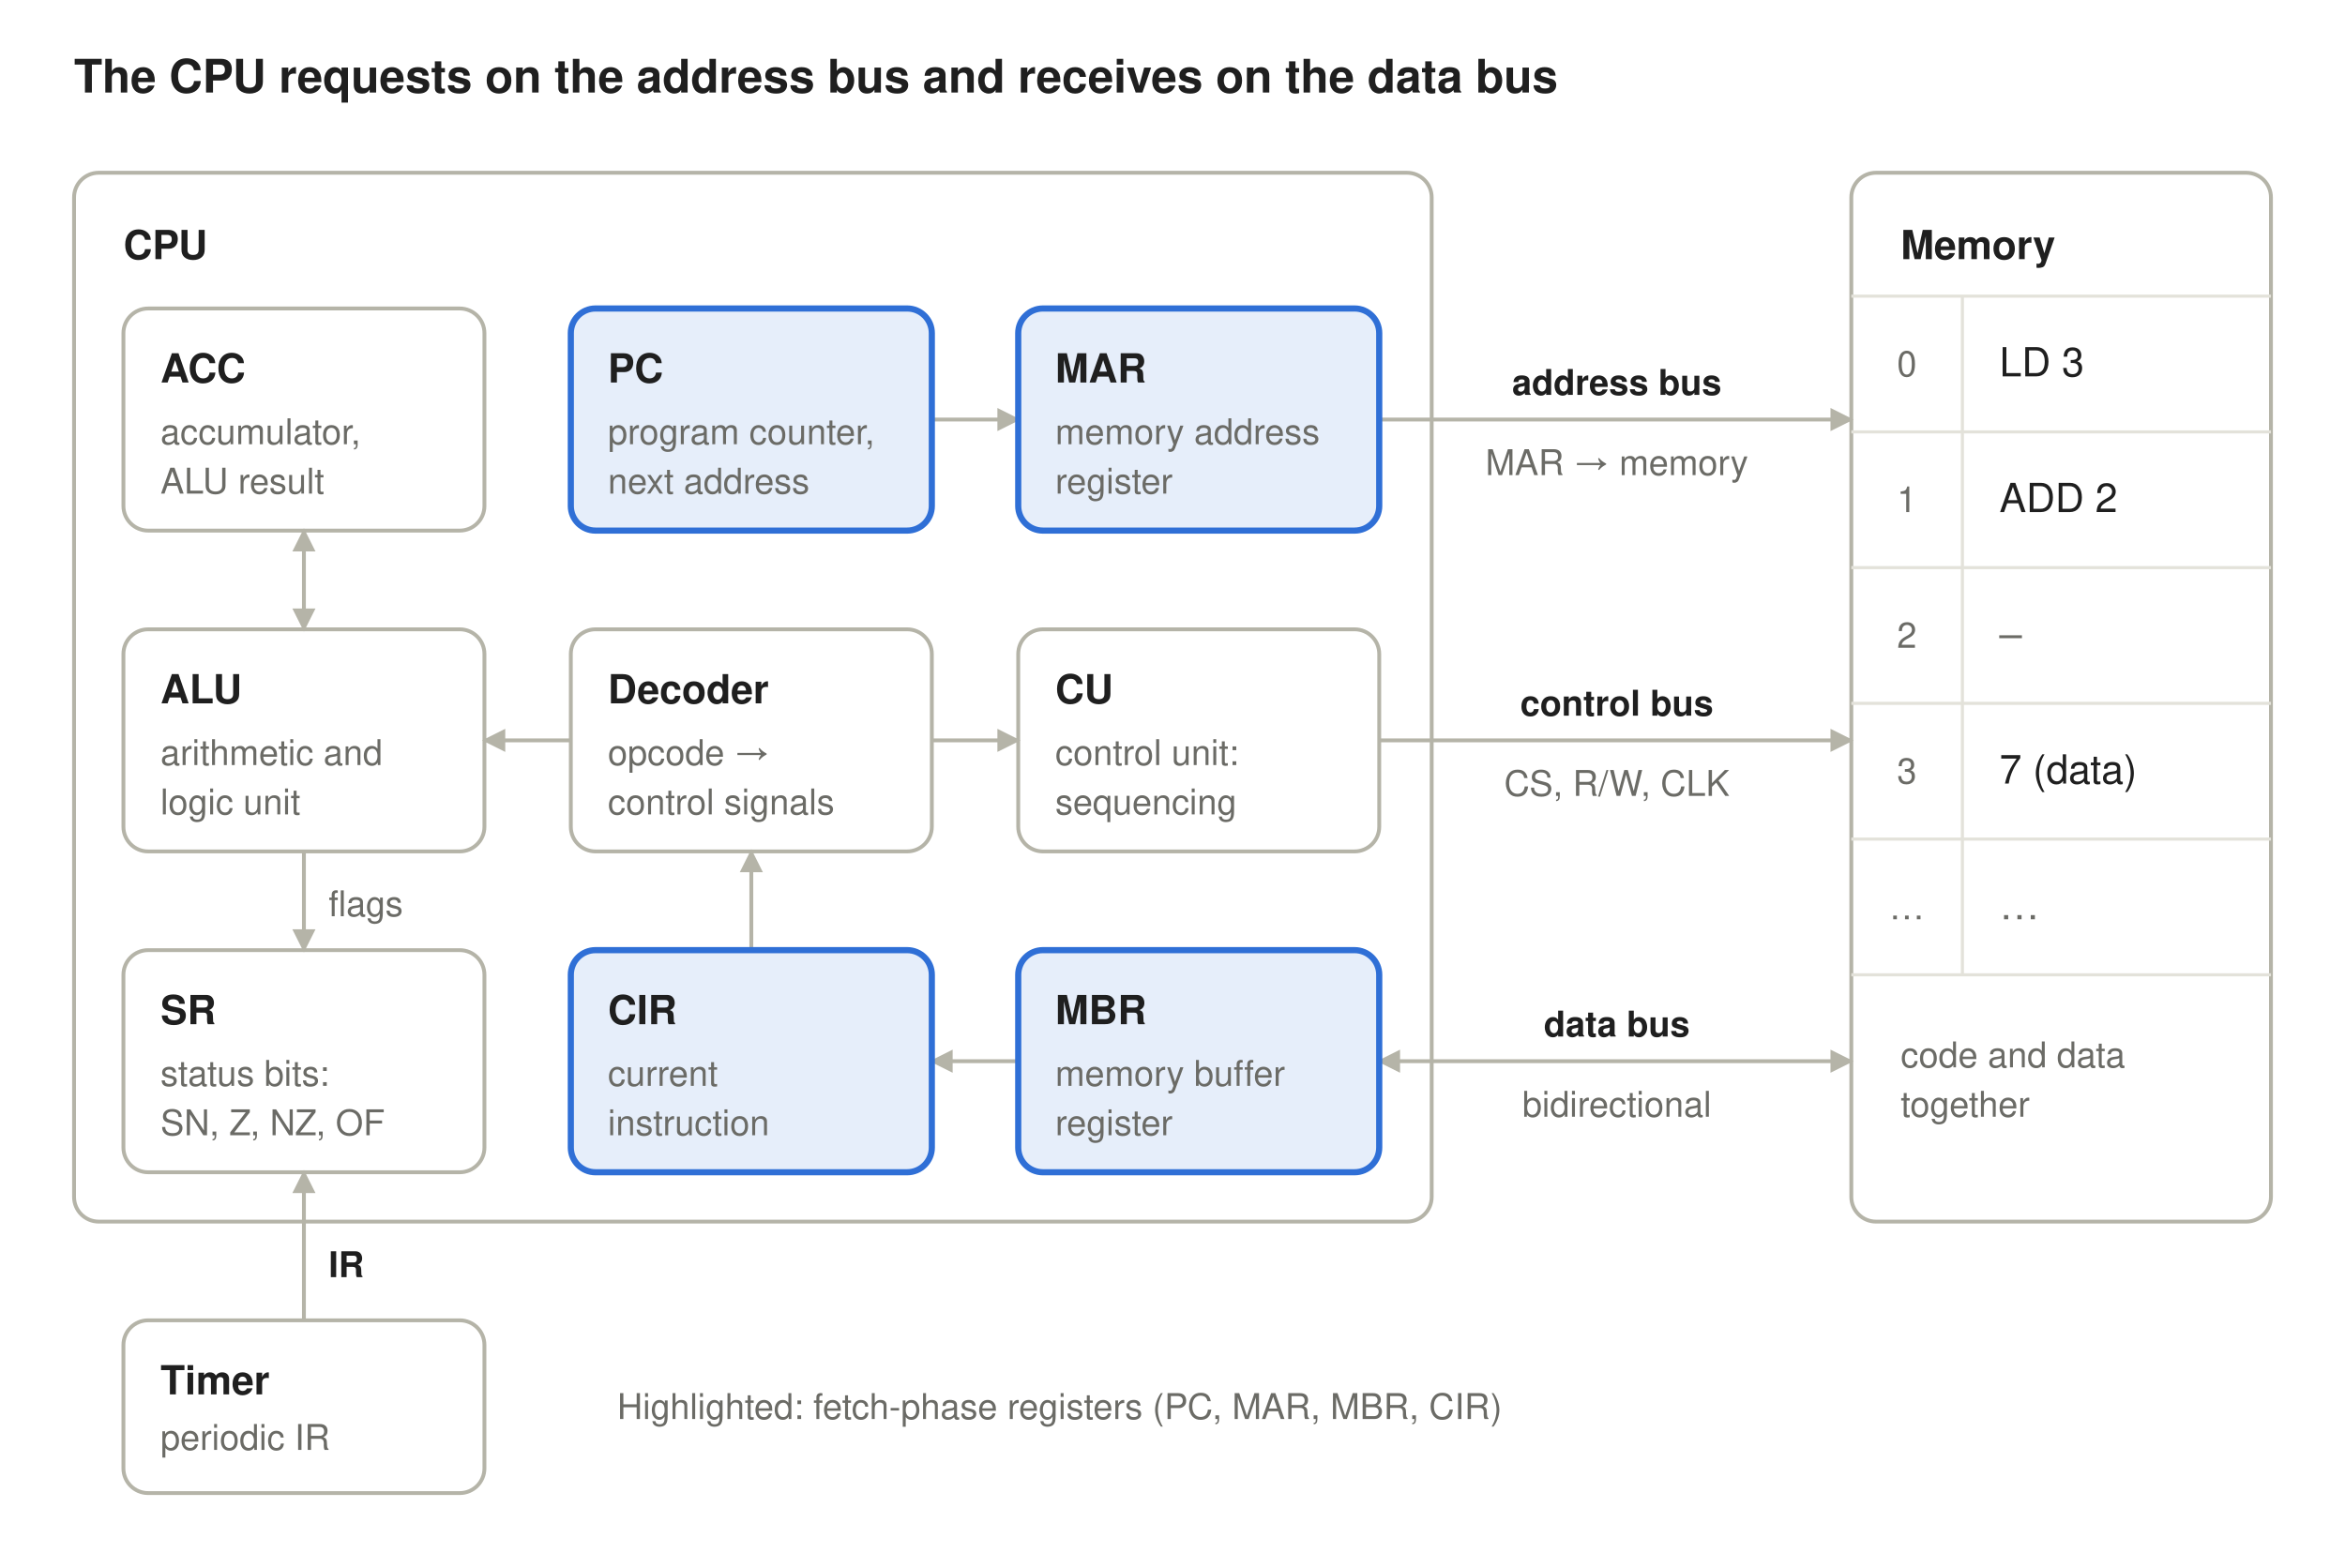
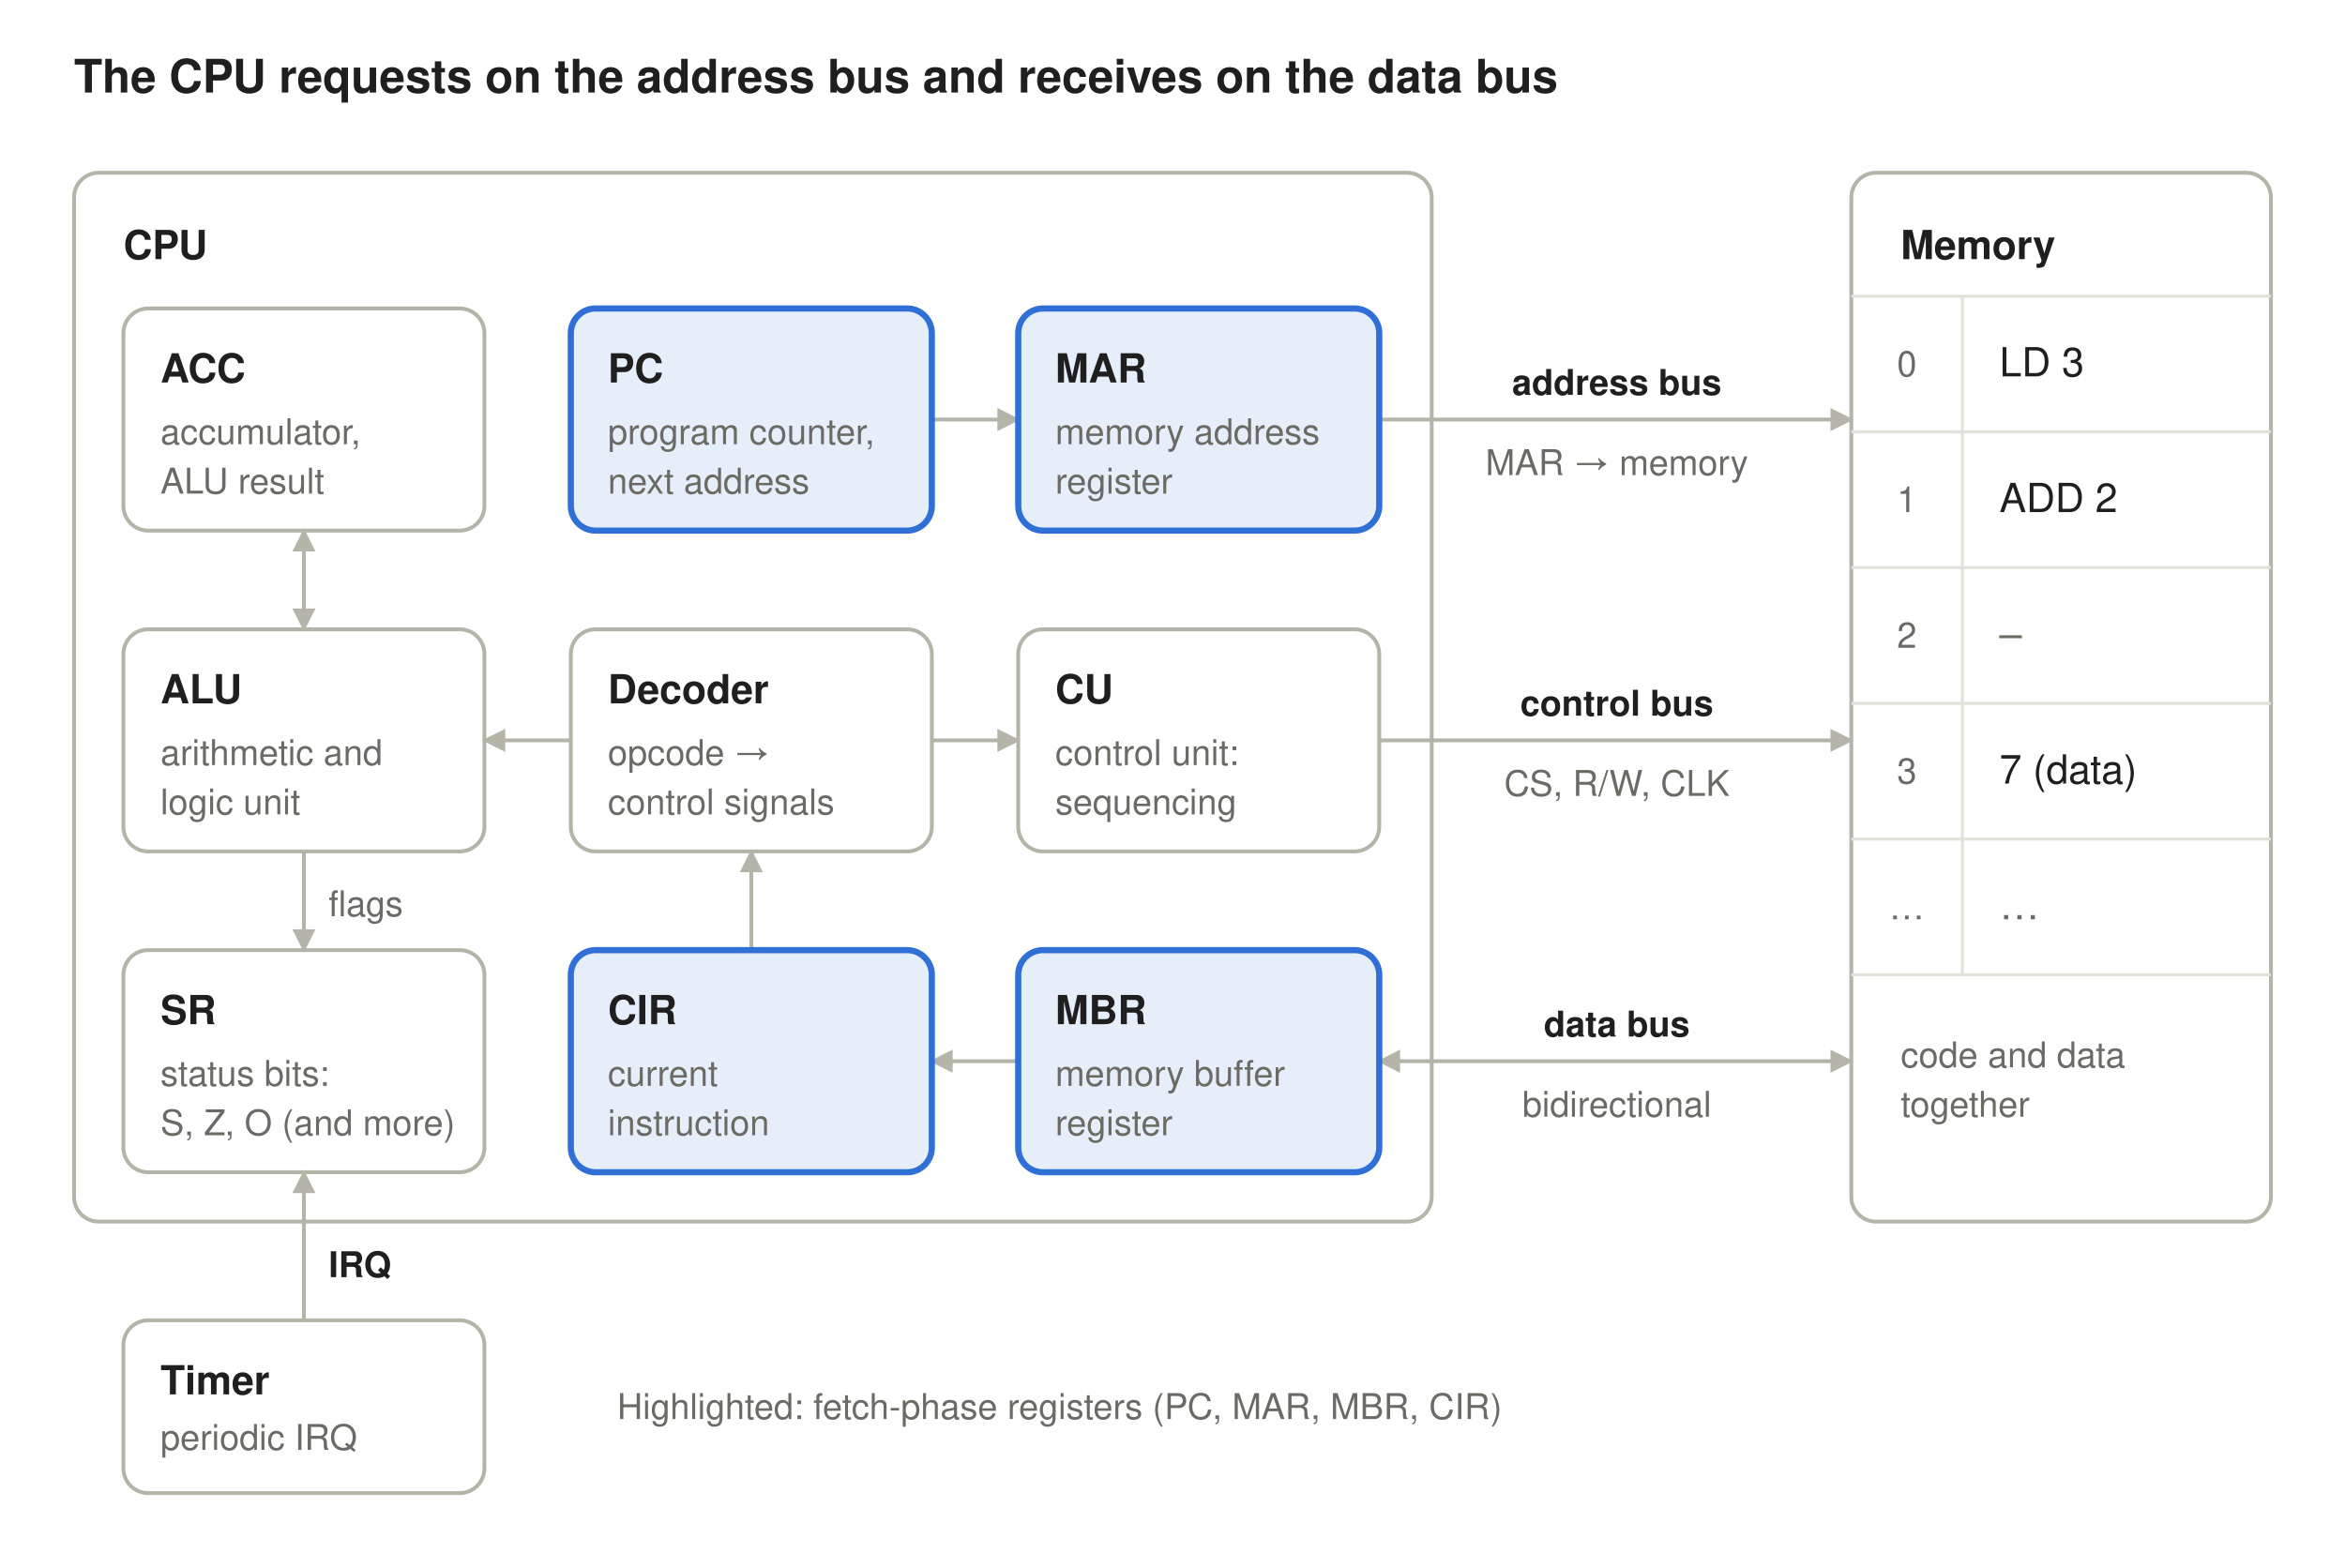
<svg xmlns="http://www.w3.org/2000/svg" viewBox="0 0 760 508" width="760" height="508" role="img" aria-label="The CPU requests on the address bus and receives on the data bus">
  <style>
  .ink{fill:#1f1f1f}.quiet{fill:#6b6b66}.edge{stroke:#b5b4a8}.edgef{fill:#b5b4a8}
  .grid{stroke:#e3e2da}.acc{stroke:#2f6fd6}.accf{fill:#2f6fd6;fill-opacity:.12}
  text{font-family:-apple-system,BlinkMacSystemFont,'Segoe UI',Helvetica,Arial,sans-serif}
  @media (prefers-color-scheme: dark){
    .ink{fill:#e8e8e3}.quiet{fill:#a3a39c}.edge{stroke:#6f6e66}.edgef{fill:#6f6e66}
    .grid{stroke:#3a3a35}.acc{stroke:#5b93ef}.accf{fill:#5b93ef;fill-opacity:.18}
  }
</style>
  <defs>
    <marker id="arch" viewBox="0 0 10 10" refX="9" refY="5" markerWidth="6" markerHeight="6" orient="auto-start-reverse">
      <path d="M0 0L10 5L0 10z" class="edgef" />
    </marker>
  </defs>
  <text x="24" y="30" font-size="15" font-weight="600" class="ink" text-anchor="start">The CPU requests on the address bus and receives on the data bus</text>
  <rect x="24" y="56" width="440" height="340" rx="8" fill="none" class="edge" stroke-width="1.25" />
  <text x="40" y="84" font-size="13" font-weight="600" class="ink" text-anchor="start">CPU</text>
  <path d="M302 136.0H330" fill="none" class="edge" stroke-width="1.25" marker-end="url(#arch)" />
  <path d="M330 344.0H302" fill="none" class="edge" stroke-width="1.25" marker-end="url(#arch)" />
  <path d="M243.5 308V276" fill="none" class="edge" stroke-width="1.25" marker-end="url(#arch)" />
  <path d="M185 240.0H157" fill="none" class="edge" stroke-width="1.25" marker-end="url(#arch)" />
  <path d="M302 240.0H330" fill="none" class="edge" stroke-width="1.25" marker-end="url(#arch)" />
  <path d="M98.5 172V204" fill="none" class="edge" stroke-width="1.25" marker-end="url(#arch)" marker-start="url(#arch)" />
  <path d="M98.5 276V308" fill="none" class="edge" stroke-width="1.25" marker-end="url(#arch)" />
  <path d="M98.5 428V380" fill="none" class="edge" stroke-width="1.25" marker-end="url(#arch)" />
  <path d="M447 136.0H600" fill="none" class="edge" stroke-width="1.25" marker-end="url(#arch)" />
  <path d="M447 240.0H600" fill="none" class="edge" stroke-width="1.25" marker-end="url(#arch)" />
  <path d="M447 344.0H600" fill="none" class="edge" stroke-width="1.25" marker-end="url(#arch)" marker-start="url(#arch)" />
  <text x="524" y="128.0" font-size="11.5" font-weight="600" class="ink" text-anchor="middle">address bus</text>
  <text x="524" y="154.0" font-size="11.5" font-weight="400" class="quiet" text-anchor="middle">MAR → memory</text>
  <text x="524" y="232.0" font-size="11.5" font-weight="600" class="ink" text-anchor="middle">control bus</text>
  <text x="524" y="258.0" font-size="11.5" font-weight="400" class="quiet" text-anchor="middle">CS, R/W, CLK</text>
  <text x="524" y="336.0" font-size="11.5" font-weight="600" class="ink" text-anchor="middle">data bus</text>
  <text x="524" y="362.0" font-size="11.5" font-weight="400" class="quiet" text-anchor="middle">bidirectional</text>
  <rect x="40" y="100" width="117" height="72" rx="8" fill="none" class="edge" stroke-width="1.25" />
  <text x="52" y="124" font-size="13" font-weight="600" class="ink" text-anchor="start">ACC</text>
  <text x="52" y="144" font-size="11.5" font-weight="400" class="quiet" text-anchor="start">accumulator,</text>
  <text x="52" y="160" font-size="11.5" font-weight="400" class="quiet" text-anchor="start">ALU result</text>
  <rect x="185" y="100" width="117" height="72" rx="8" class="accf" />
  <rect x="185" y="100" width="117" height="72" rx="8" fill="none" class="acc" stroke-width="2" />
  <text x="197" y="124" font-size="13" font-weight="600" class="ink" text-anchor="start">PC</text>
  <text x="197" y="144" font-size="11.5" font-weight="400" class="quiet" text-anchor="start">program counter,</text>
  <text x="197" y="160" font-size="11.5" font-weight="400" class="quiet" text-anchor="start">next address</text>
  <rect x="330" y="100" width="117" height="72" rx="8" class="accf" />
  <rect x="330" y="100" width="117" height="72" rx="8" fill="none" class="acc" stroke-width="2" />
  <text x="342" y="124" font-size="13" font-weight="600" class="ink" text-anchor="start">MAR</text>
  <text x="342" y="144" font-size="11.5" font-weight="400" class="quiet" text-anchor="start">memory address</text>
  <text x="342" y="160" font-size="11.5" font-weight="400" class="quiet" text-anchor="start">register</text>
  <rect x="40" y="204" width="117" height="72" rx="8" fill="none" class="edge" stroke-width="1.25" />
  <text x="52" y="228" font-size="13" font-weight="600" class="ink" text-anchor="start">ALU</text>
  <text x="52" y="248" font-size="11.5" font-weight="400" class="quiet" text-anchor="start">arithmetic and</text>
  <text x="52" y="264" font-size="11.5" font-weight="400" class="quiet" text-anchor="start">logic unit</text>
  <rect x="185" y="204" width="117" height="72" rx="8" fill="none" class="edge" stroke-width="1.25" />
  <text x="197" y="228" font-size="13" font-weight="600" class="ink" text-anchor="start">Decoder</text>
  <text x="197" y="248" font-size="11.5" font-weight="400" class="quiet" text-anchor="start">opcode →</text>
  <text x="197" y="264" font-size="11.5" font-weight="400" class="quiet" text-anchor="start">control signals</text>
  <rect x="330" y="204" width="117" height="72" rx="8" fill="none" class="edge" stroke-width="1.25" />
  <text x="342" y="228" font-size="13" font-weight="600" class="ink" text-anchor="start">CU</text>
  <text x="342" y="248" font-size="11.5" font-weight="400" class="quiet" text-anchor="start">control unit:</text>
  <text x="342" y="264" font-size="11.5" font-weight="400" class="quiet" text-anchor="start">sequencing</text>
  <rect x="40" y="308" width="117" height="72" rx="8" fill="none" class="edge" stroke-width="1.25" />
  <text x="52" y="332" font-size="13" font-weight="600" class="ink" text-anchor="start">SR</text>
  <text x="52" y="352" font-size="11.5" font-weight="400" class="quiet" text-anchor="start">status bits:</text>
-   <text x="52" y="368" font-size="11.5" font-weight="400" class="quiet" text-anchor="start">SN, Z, NZ, OF</text>
+   <text x="52" y="368" font-size="11.5" font-weight="400" class="quiet" text-anchor="start">S, Z, O (and more)</text>
  <rect x="185" y="308" width="117" height="72" rx="8" class="accf" />
  <rect x="185" y="308" width="117" height="72" rx="8" fill="none" class="acc" stroke-width="2" />
  <text x="197" y="332" font-size="13" font-weight="600" class="ink" text-anchor="start">CIR</text>
  <text x="197" y="352" font-size="11.5" font-weight="400" class="quiet" text-anchor="start">current</text>
  <text x="197" y="368" font-size="11.5" font-weight="400" class="quiet" text-anchor="start">instruction</text>
  <rect x="330" y="308" width="117" height="72" rx="8" class="accf" />
  <rect x="330" y="308" width="117" height="72" rx="8" fill="none" class="acc" stroke-width="2" />
  <text x="342" y="332" font-size="13" font-weight="600" class="ink" text-anchor="start">MBR</text>
  <text x="342" y="352" font-size="11.5" font-weight="400" class="quiet" text-anchor="start">memory buffer</text>
  <text x="342" y="368" font-size="11.5" font-weight="400" class="quiet" text-anchor="start">register</text>
  <text x="106.5" y="297" font-size="11.5" font-weight="400" class="quiet" text-anchor="start">flags</text>
-   <text x="106.5" y="414" font-size="11.5" font-weight="600" class="ink" text-anchor="start">IR</text>
+   <text x="106.5" y="414" font-size="11.5" font-weight="600" class="ink" text-anchor="start">IRQ</text>
  <rect x="40" y="428" width="117" height="56" rx="8" fill="none" class="edge" stroke-width="1.25" />
  <text x="52" y="452" font-size="13" font-weight="600" class="ink" text-anchor="start">Timer</text>
-   <text x="52" y="470" font-size="11.5" font-weight="400" class="quiet" text-anchor="start">periodic IR</text>
+   <text x="52" y="470" font-size="11.5" font-weight="400" class="quiet" text-anchor="start">periodic IRQ</text>
  <rect x="600" y="56" width="136" height="340" rx="8" fill="none" class="edge" stroke-width="1.25" />
  <line x1="636" y1="96" x2="636" y2="316" class="grid" />
  <line x1="600" y1="96" x2="736" y2="96" class="grid" />
  <line x1="600" y1="140" x2="736" y2="140" class="grid" />
  <line x1="600" y1="184" x2="736" y2="184" class="grid" />
  <line x1="600" y1="228" x2="736" y2="228" class="grid" />
  <line x1="600" y1="272" x2="736" y2="272" class="grid" />
  <line x1="600" y1="316" x2="736" y2="316" class="grid" />
  <text x="616" y="84" font-size="13" font-weight="600" class="ink" text-anchor="start">Memory</text>
  <text x="618" y="122" font-size="11.5" font-weight="400" class="quiet" text-anchor="middle">0</text>
  <text x="648" y="122" font-size="13" font-weight="400" class="ink" text-anchor="start">LD 3</text>
  <text x="618" y="166" font-size="11.5" font-weight="400" class="quiet" text-anchor="middle">1</text>
  <text x="648" y="166" font-size="13" font-weight="400" class="ink" text-anchor="start">ADD 2</text>
  <text x="618" y="210" font-size="11.5" font-weight="400" class="quiet" text-anchor="middle">2</text>
  <text x="648" y="210" font-size="13" font-weight="400" class="quiet" text-anchor="start">–</text>
  <text x="618" y="254" font-size="11.5" font-weight="400" class="quiet" text-anchor="middle">3</text>
  <text x="648" y="254" font-size="13" font-weight="400" class="ink" text-anchor="start">7 (data)</text>
  <text x="618" y="298" font-size="11.5" font-weight="400" class="quiet" text-anchor="middle">…</text>
  <text x="648" y="298" font-size="13" font-weight="400" class="quiet" text-anchor="start">…</text>
  <text x="616" y="346" font-size="11.5" font-weight="400" class="quiet" text-anchor="start">code and data</text>
  <text x="616" y="362" font-size="11.5" font-weight="400" class="quiet" text-anchor="start">together</text>
  <text x="200" y="460" font-size="11.5" font-weight="400" class="quiet" text-anchor="start">Highlighted: fetch-phase registers (PC, MAR, MBR, CIR)</text>
</svg>
